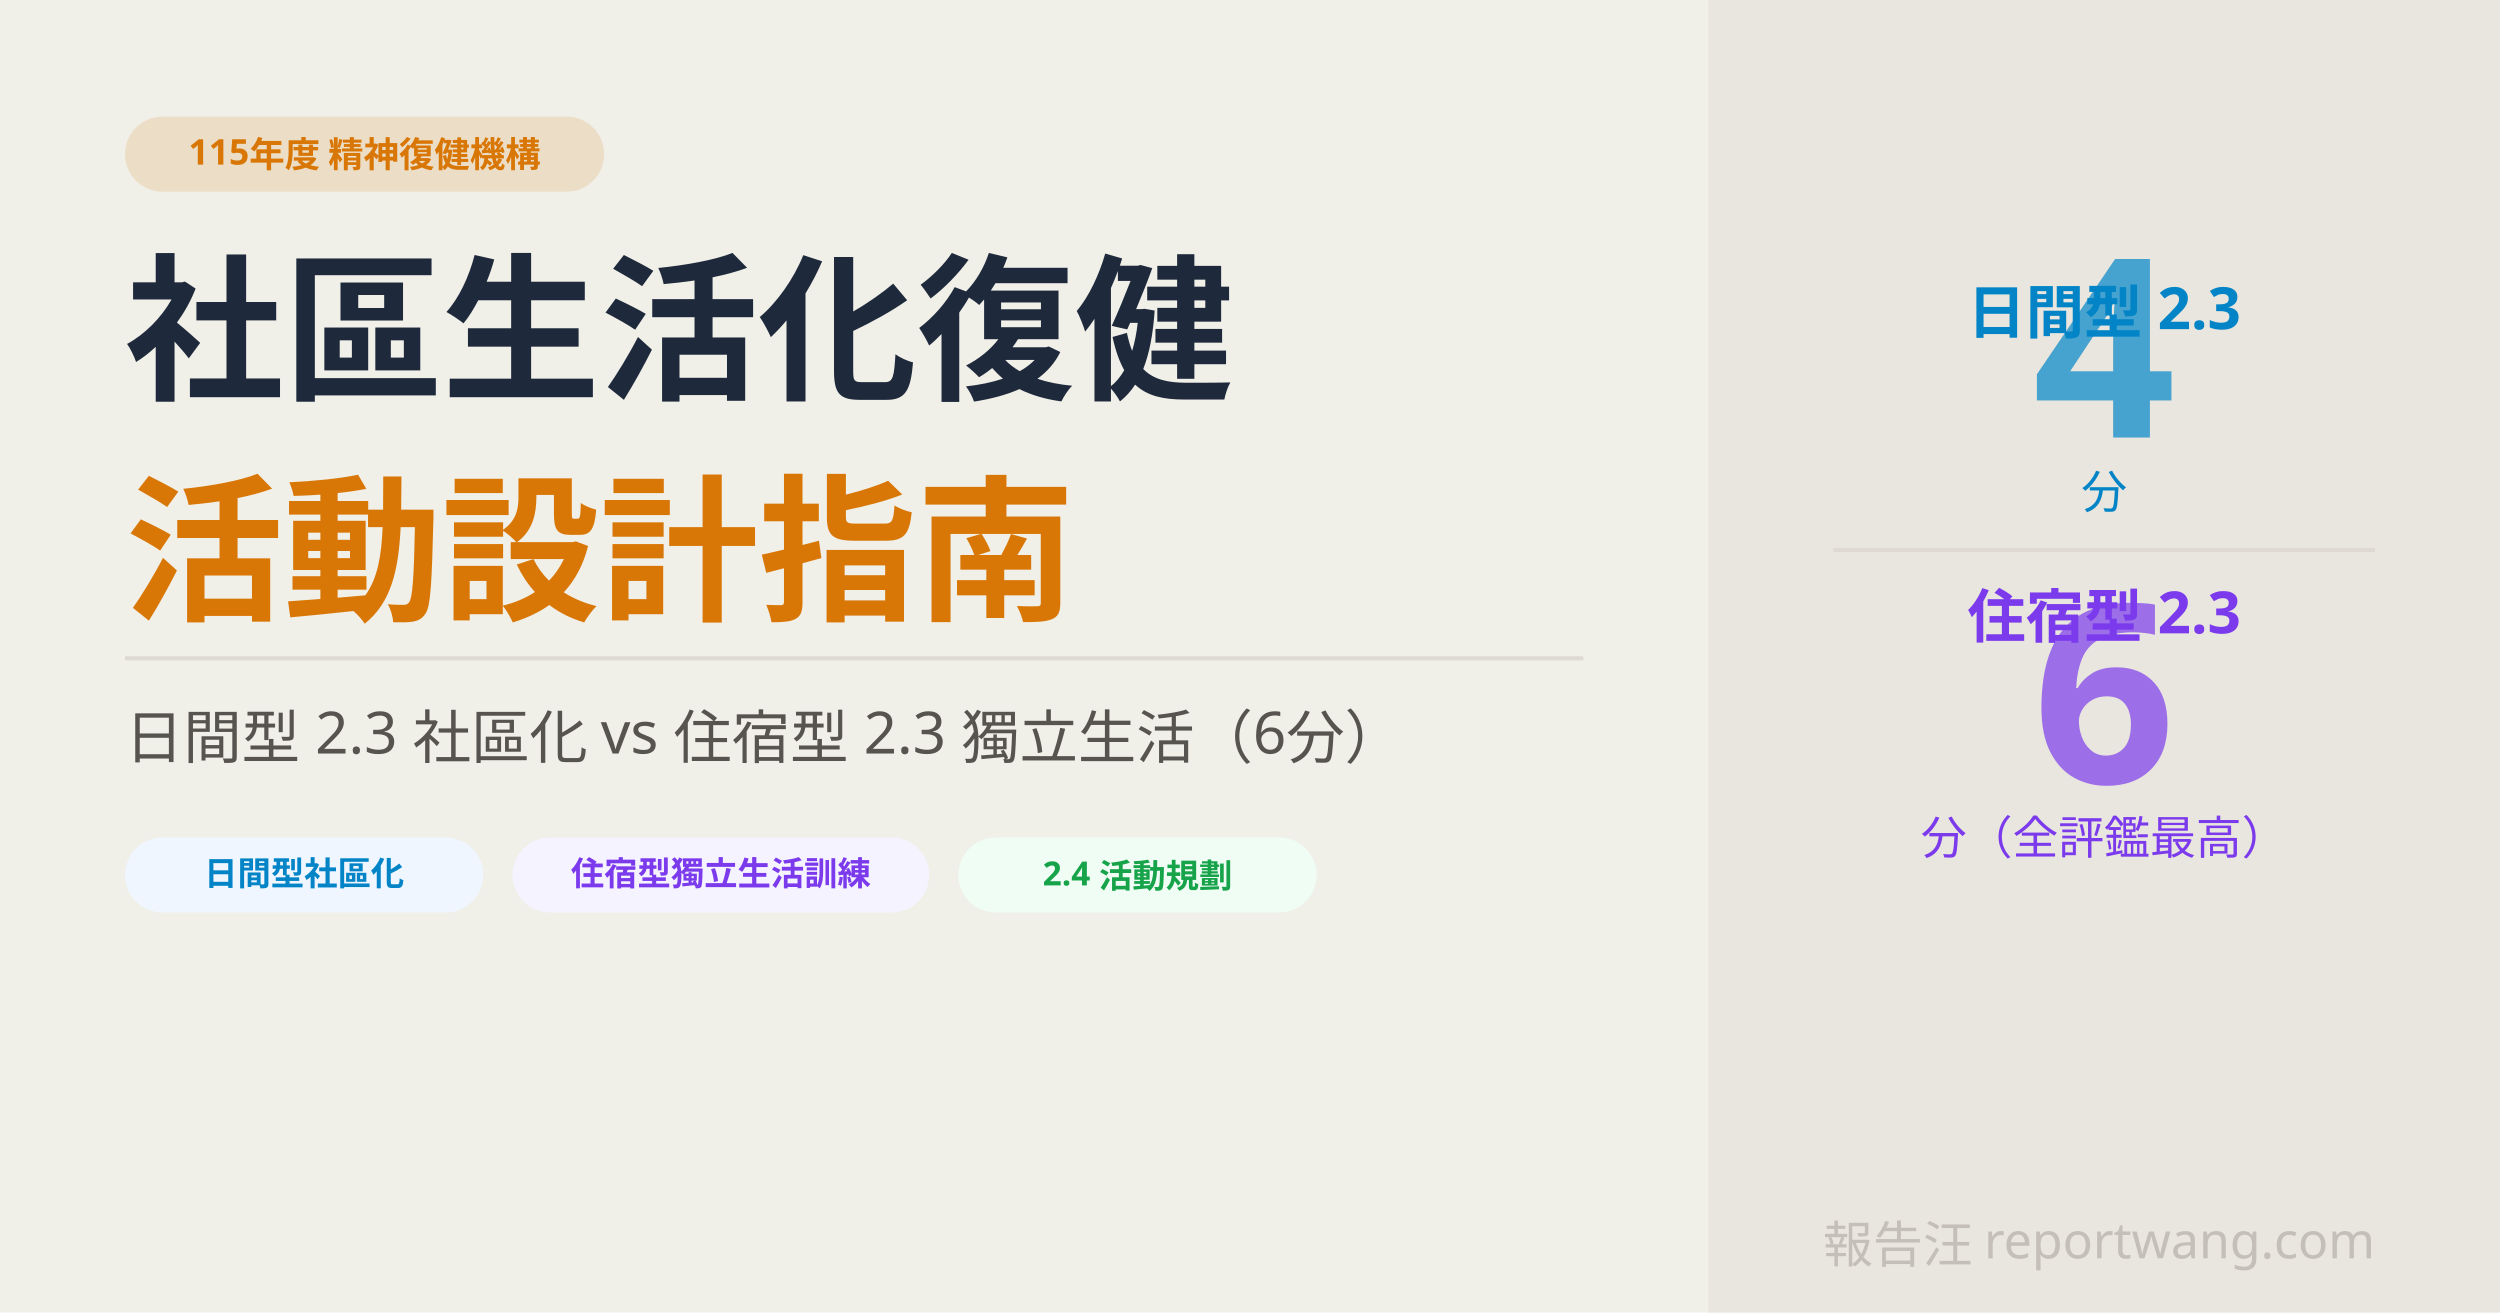
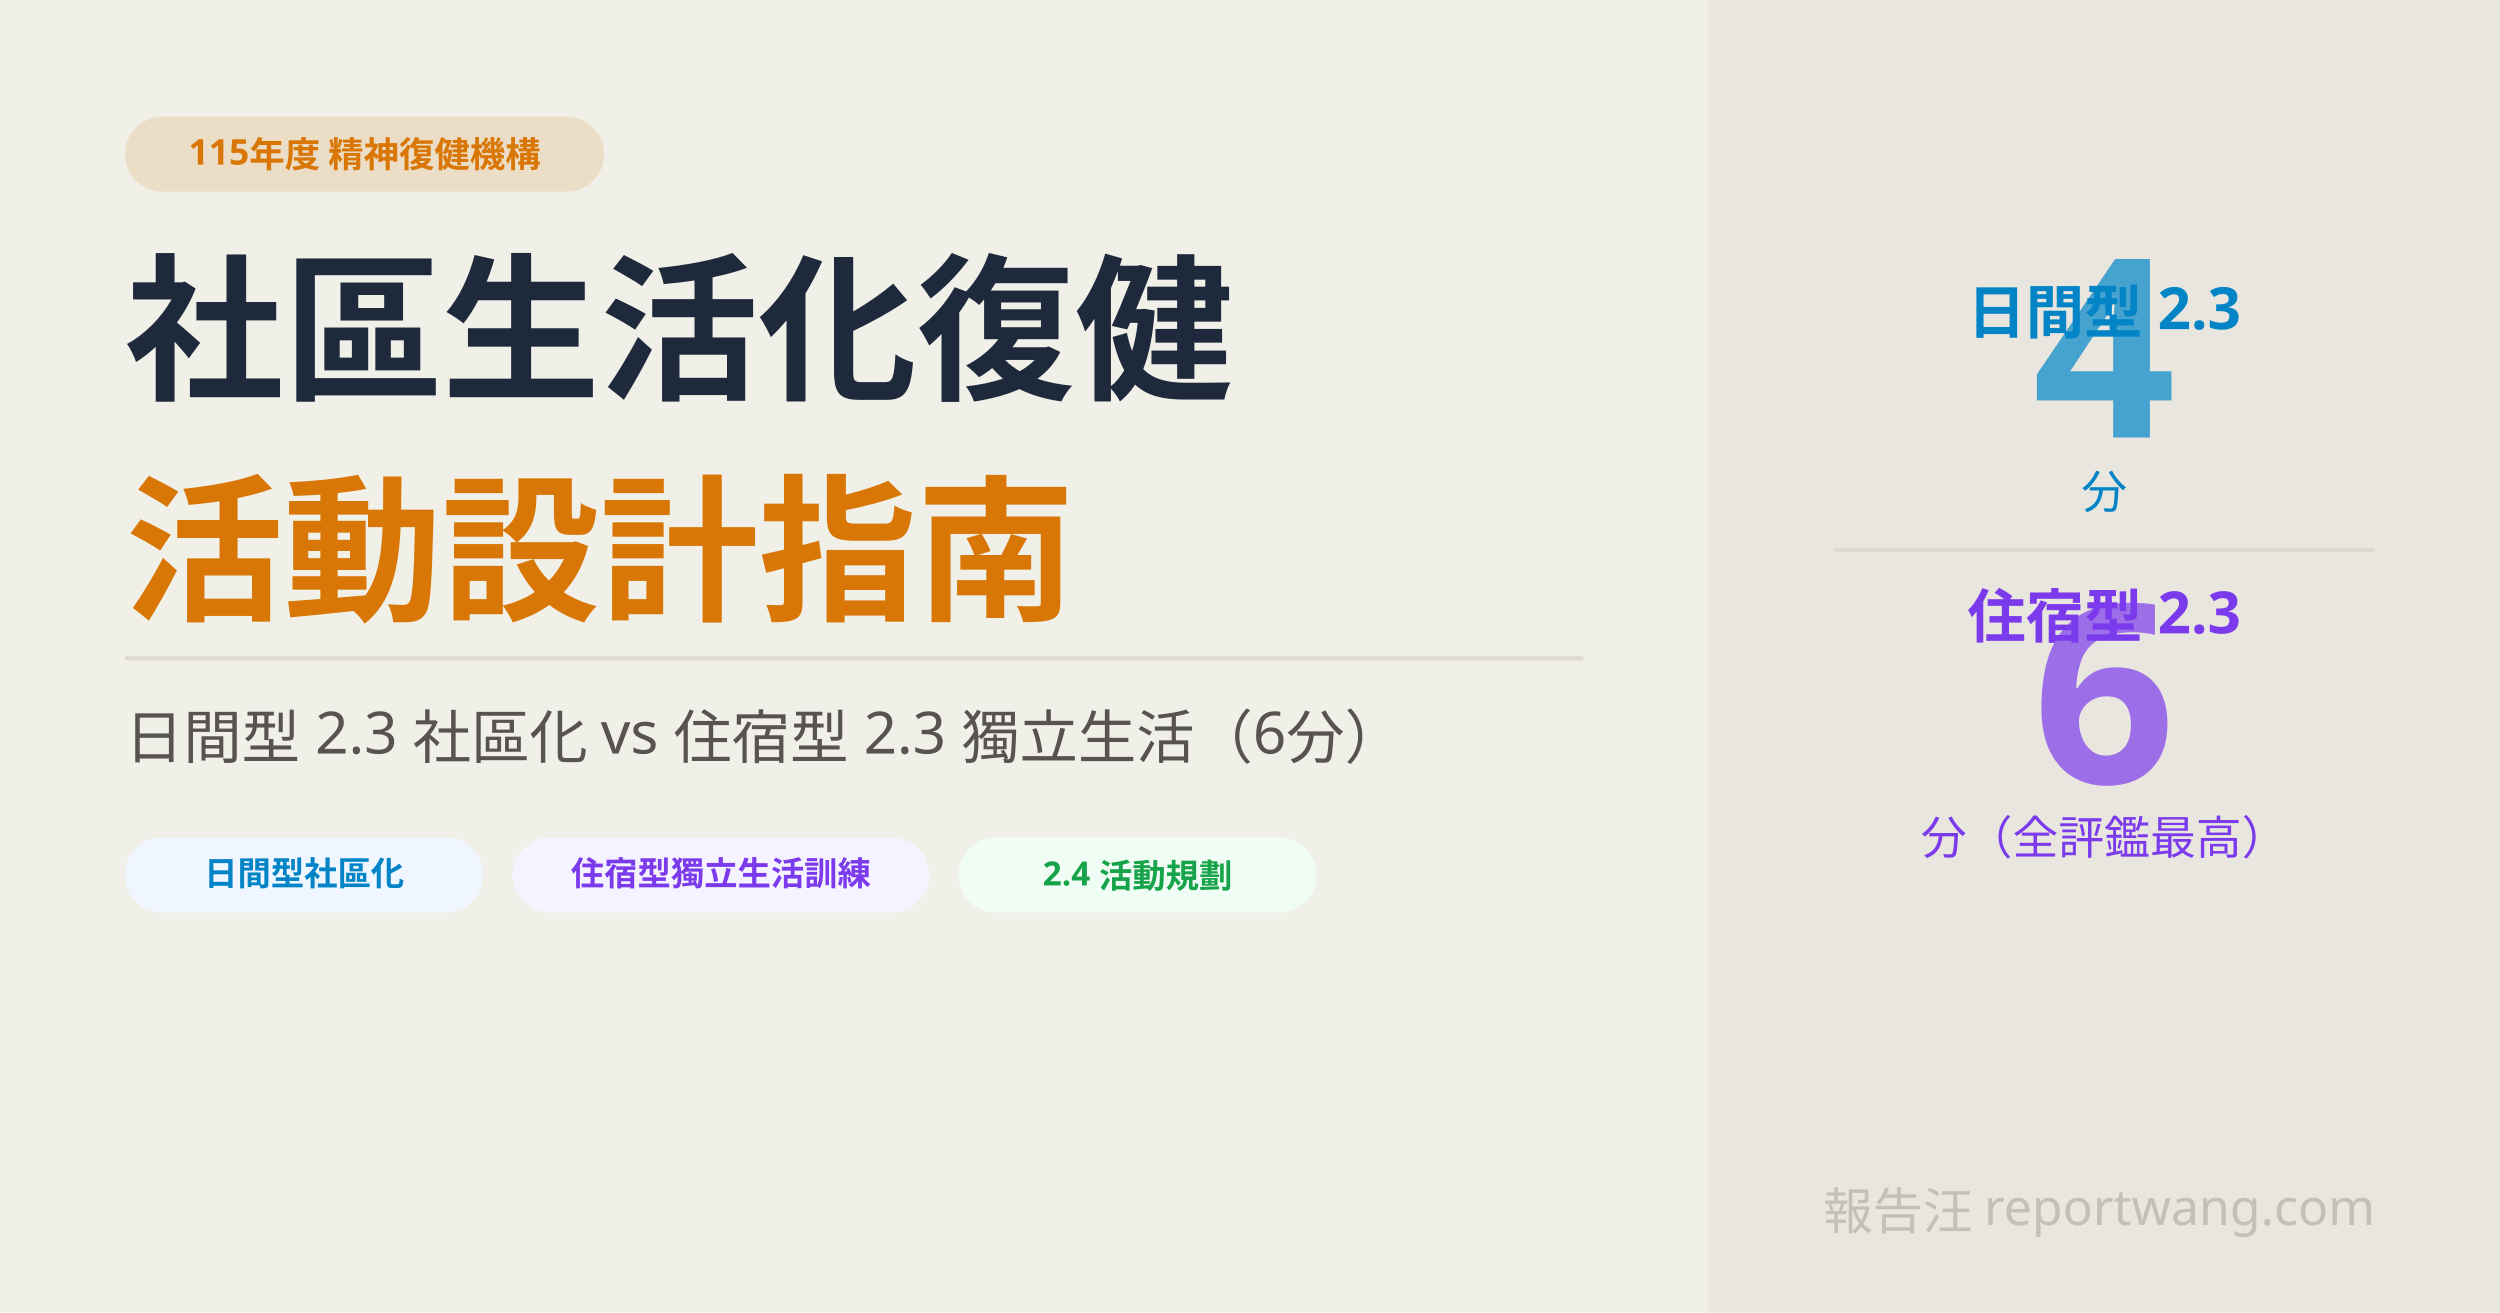
<svg xmlns="http://www.w3.org/2000/svg" width="1200" height="630" viewBox="0 0 1200 630" font-family="'Noto Sans TC', sans-serif">
  <rect width="1200" height="630" fill="#f0efe8" />
  <rect x="820" y="0" width="380" height="630" fill="#e8e6de" />
  <text x="1010" y="160" text-anchor="middle" font-size="28" fill="#0284c7" font-weight="700">日間型 2.3</text>
  <text x="1010" y="210" text-anchor="middle" font-size="120" fill="#0284c7" opacity="0.7" font-weight="900">4</text>
  <text x="1010" y="244" text-anchor="middle" font-size="22" fill="#0284c7">分</text>
  <line x1="880" y1="264" x2="1140" y2="264" stroke="#dedad3" stroke-width="2" />
  <text x="1010" y="306" text-anchor="middle" font-size="28" fill="#7c3aed" font-weight="700">住宿型 2.3</text>
  <text x="1010" y="376" text-anchor="middle" font-size="120" fill="#7c3aed" opacity="0.7" font-weight="900">6</text>
  <text x="1010" y="410" text-anchor="middle" font-size="22" fill="#7c3aed">分（全評鑑最高）</text>
  <rect x="60" y="56" width="230" height="36" rx="18" fill="#d97706" opacity="0.15" />
  <text x="175" y="79" text-anchor="middle" font-size="17" fill="#d97706" font-weight="600">115年度 精神復健機構</text>
  <text x="60" y="186" font-size="76" fill="#1e293b" font-weight="900">社區生活化復健</text>
  <text x="60" y="292" font-size="76" fill="#d97706" font-weight="900">活動設計指南</text>
  <line x1="60" y1="316" x2="760" y2="316" stroke="#dedad3" stroke-width="2" />
  <text x="60" y="364" font-size="28" fill="#57534e">日間型 2.3 社區化 vs 住宿型 2.3 獨立生活（6分）</text>
  <rect x="60" y="402" width="172" height="36" rx="18" fill="#eff6ff" />
  <text x="146" y="425" text-anchor="middle" font-size="16" fill="#0284c7" font-weight="600">日間型社區化</text>
  <rect x="246" y="402" width="200" height="36" rx="18" fill="#f5f3ff" />
  <text x="346" y="425" text-anchor="middle" font-size="16" fill="#7c3aed" font-weight="600">住宿型獨立生活訓練</text>
  <rect x="460" y="402" width="172" height="36" rx="18" fill="#f0fdf4" />
  <text x="546" y="425" text-anchor="middle" font-size="16" fill="#16a34a" font-weight="600">2.4 活動規劃</text>
-   <text x="1140" y="606" font-size="24" fill="#c4bfb8" text-anchor="end" font-weight="400">報告汪 reportwang.com</text>
+   <text x="1140" y="590" font-size="24" fill="#c4bfb8" text-anchor="end" font-weight="400">報告汪 reportwang.com</text>
</svg>
